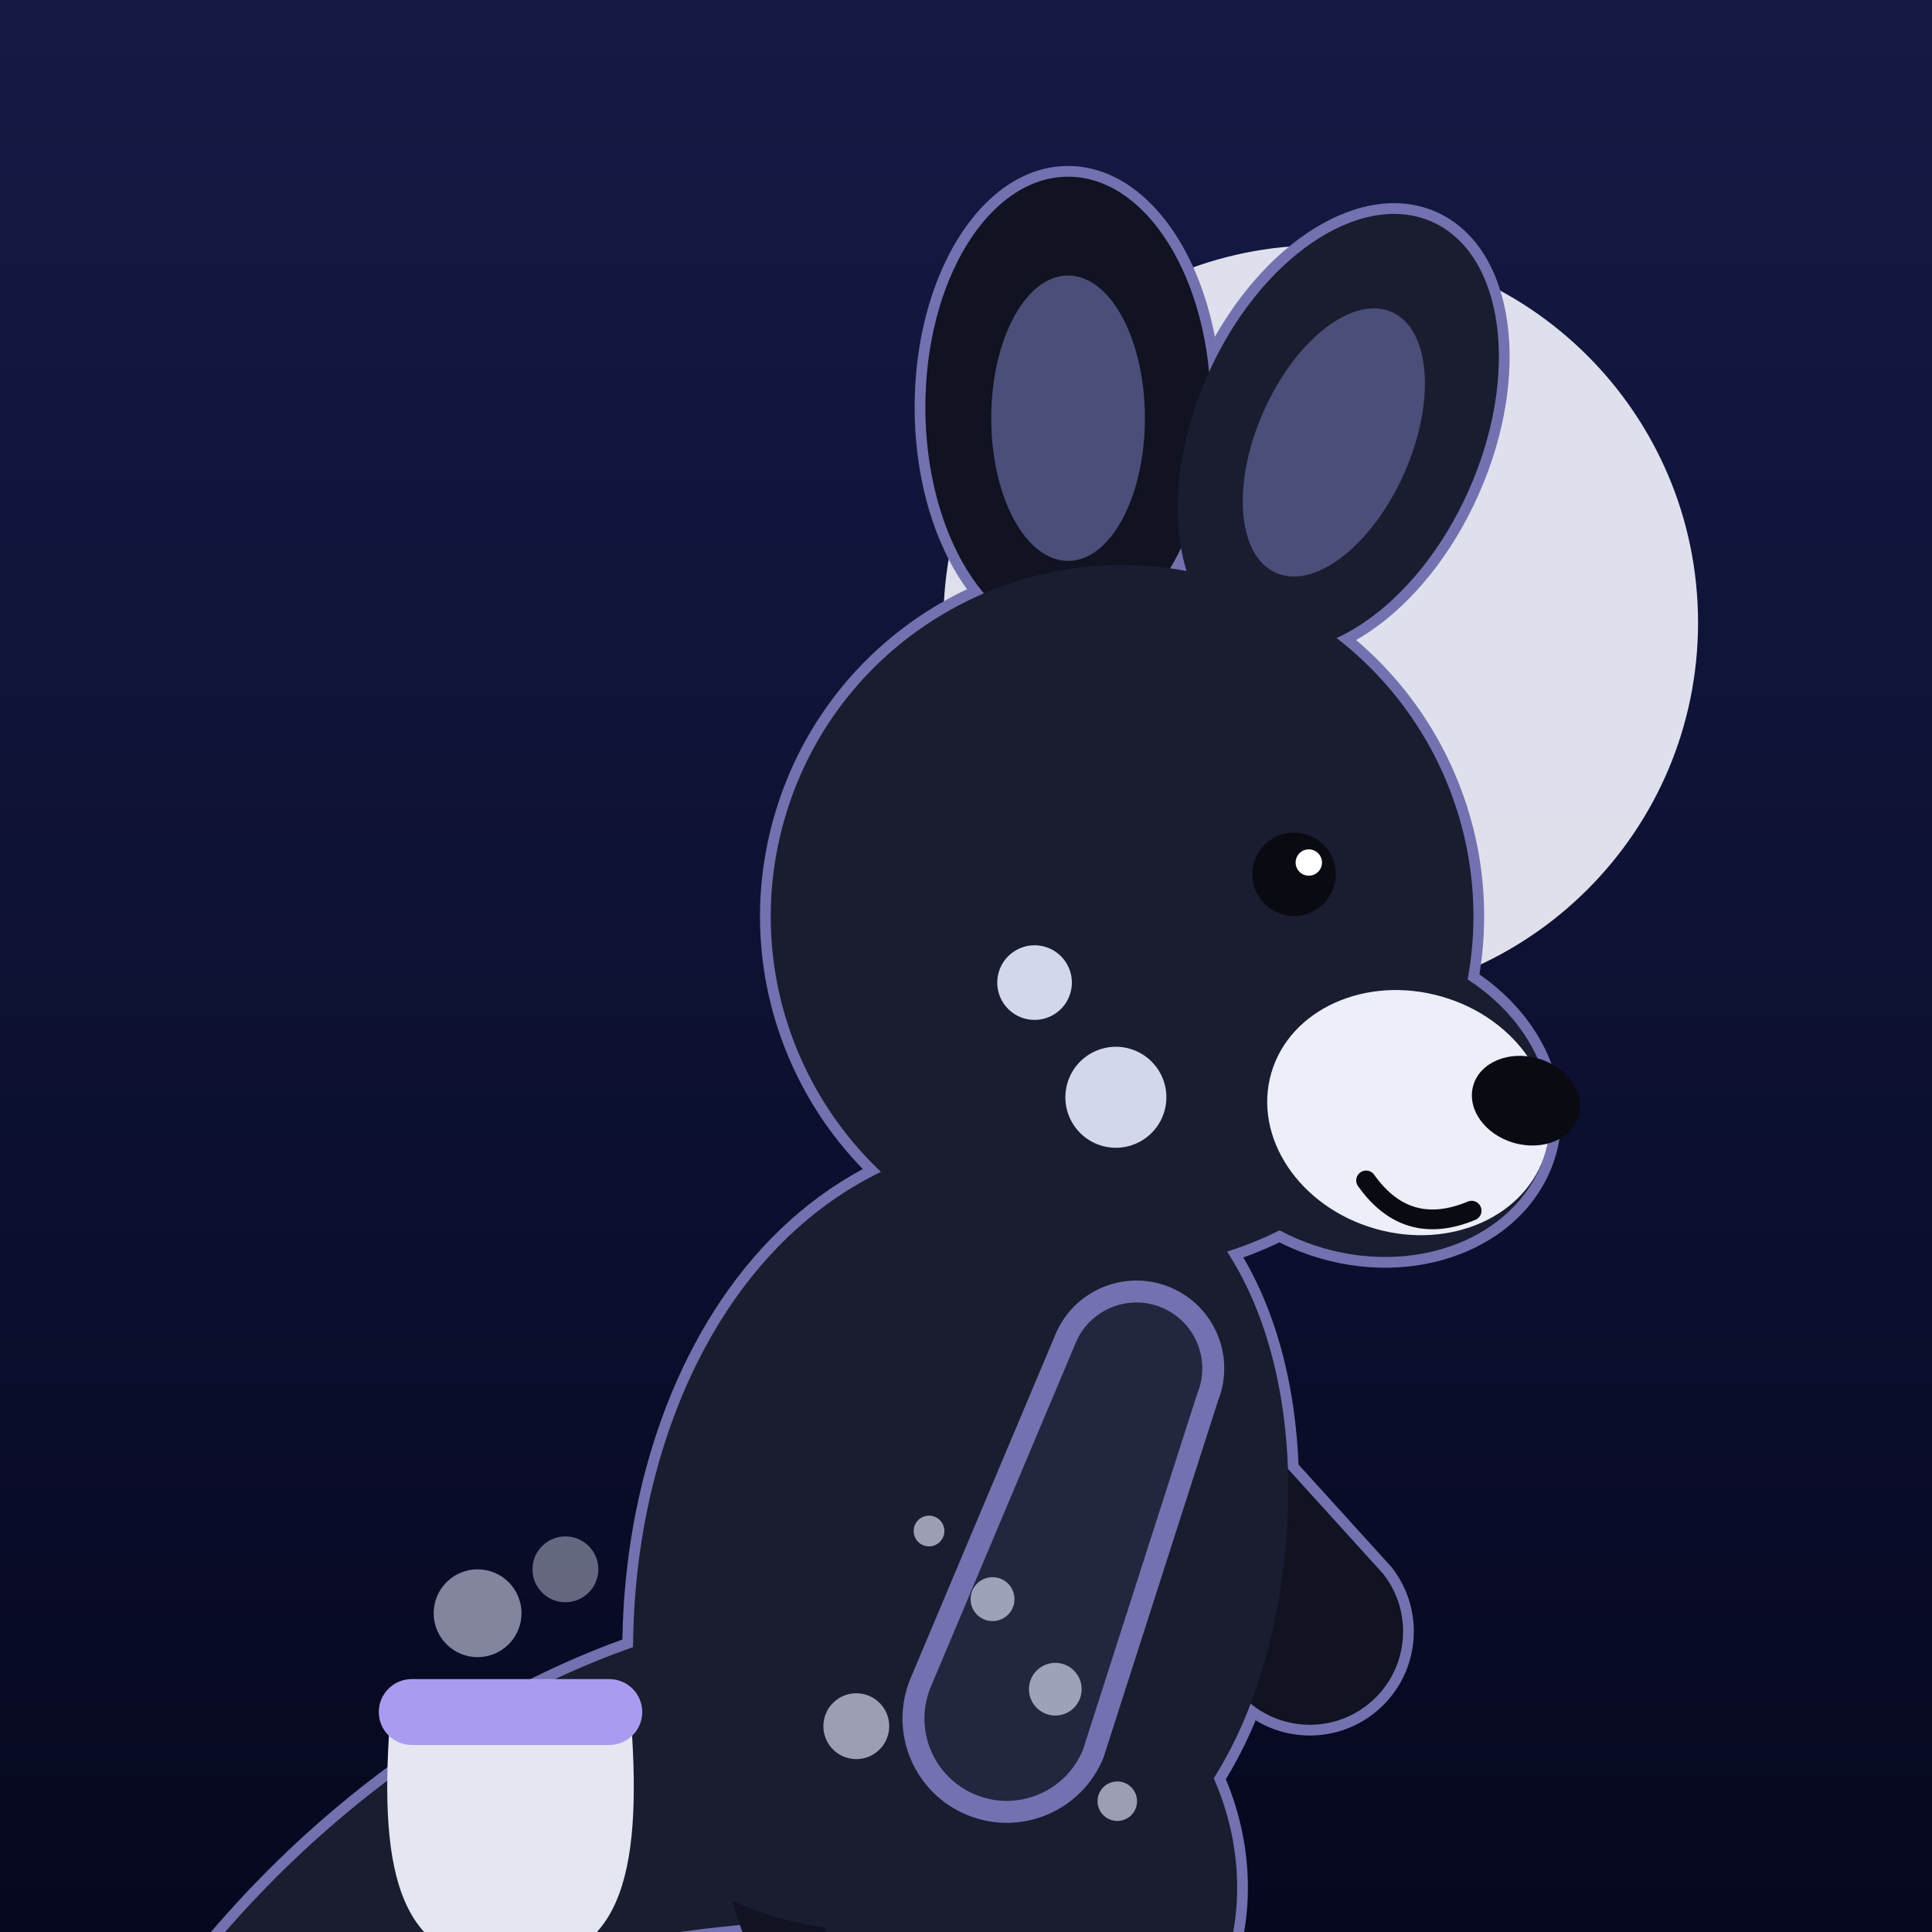
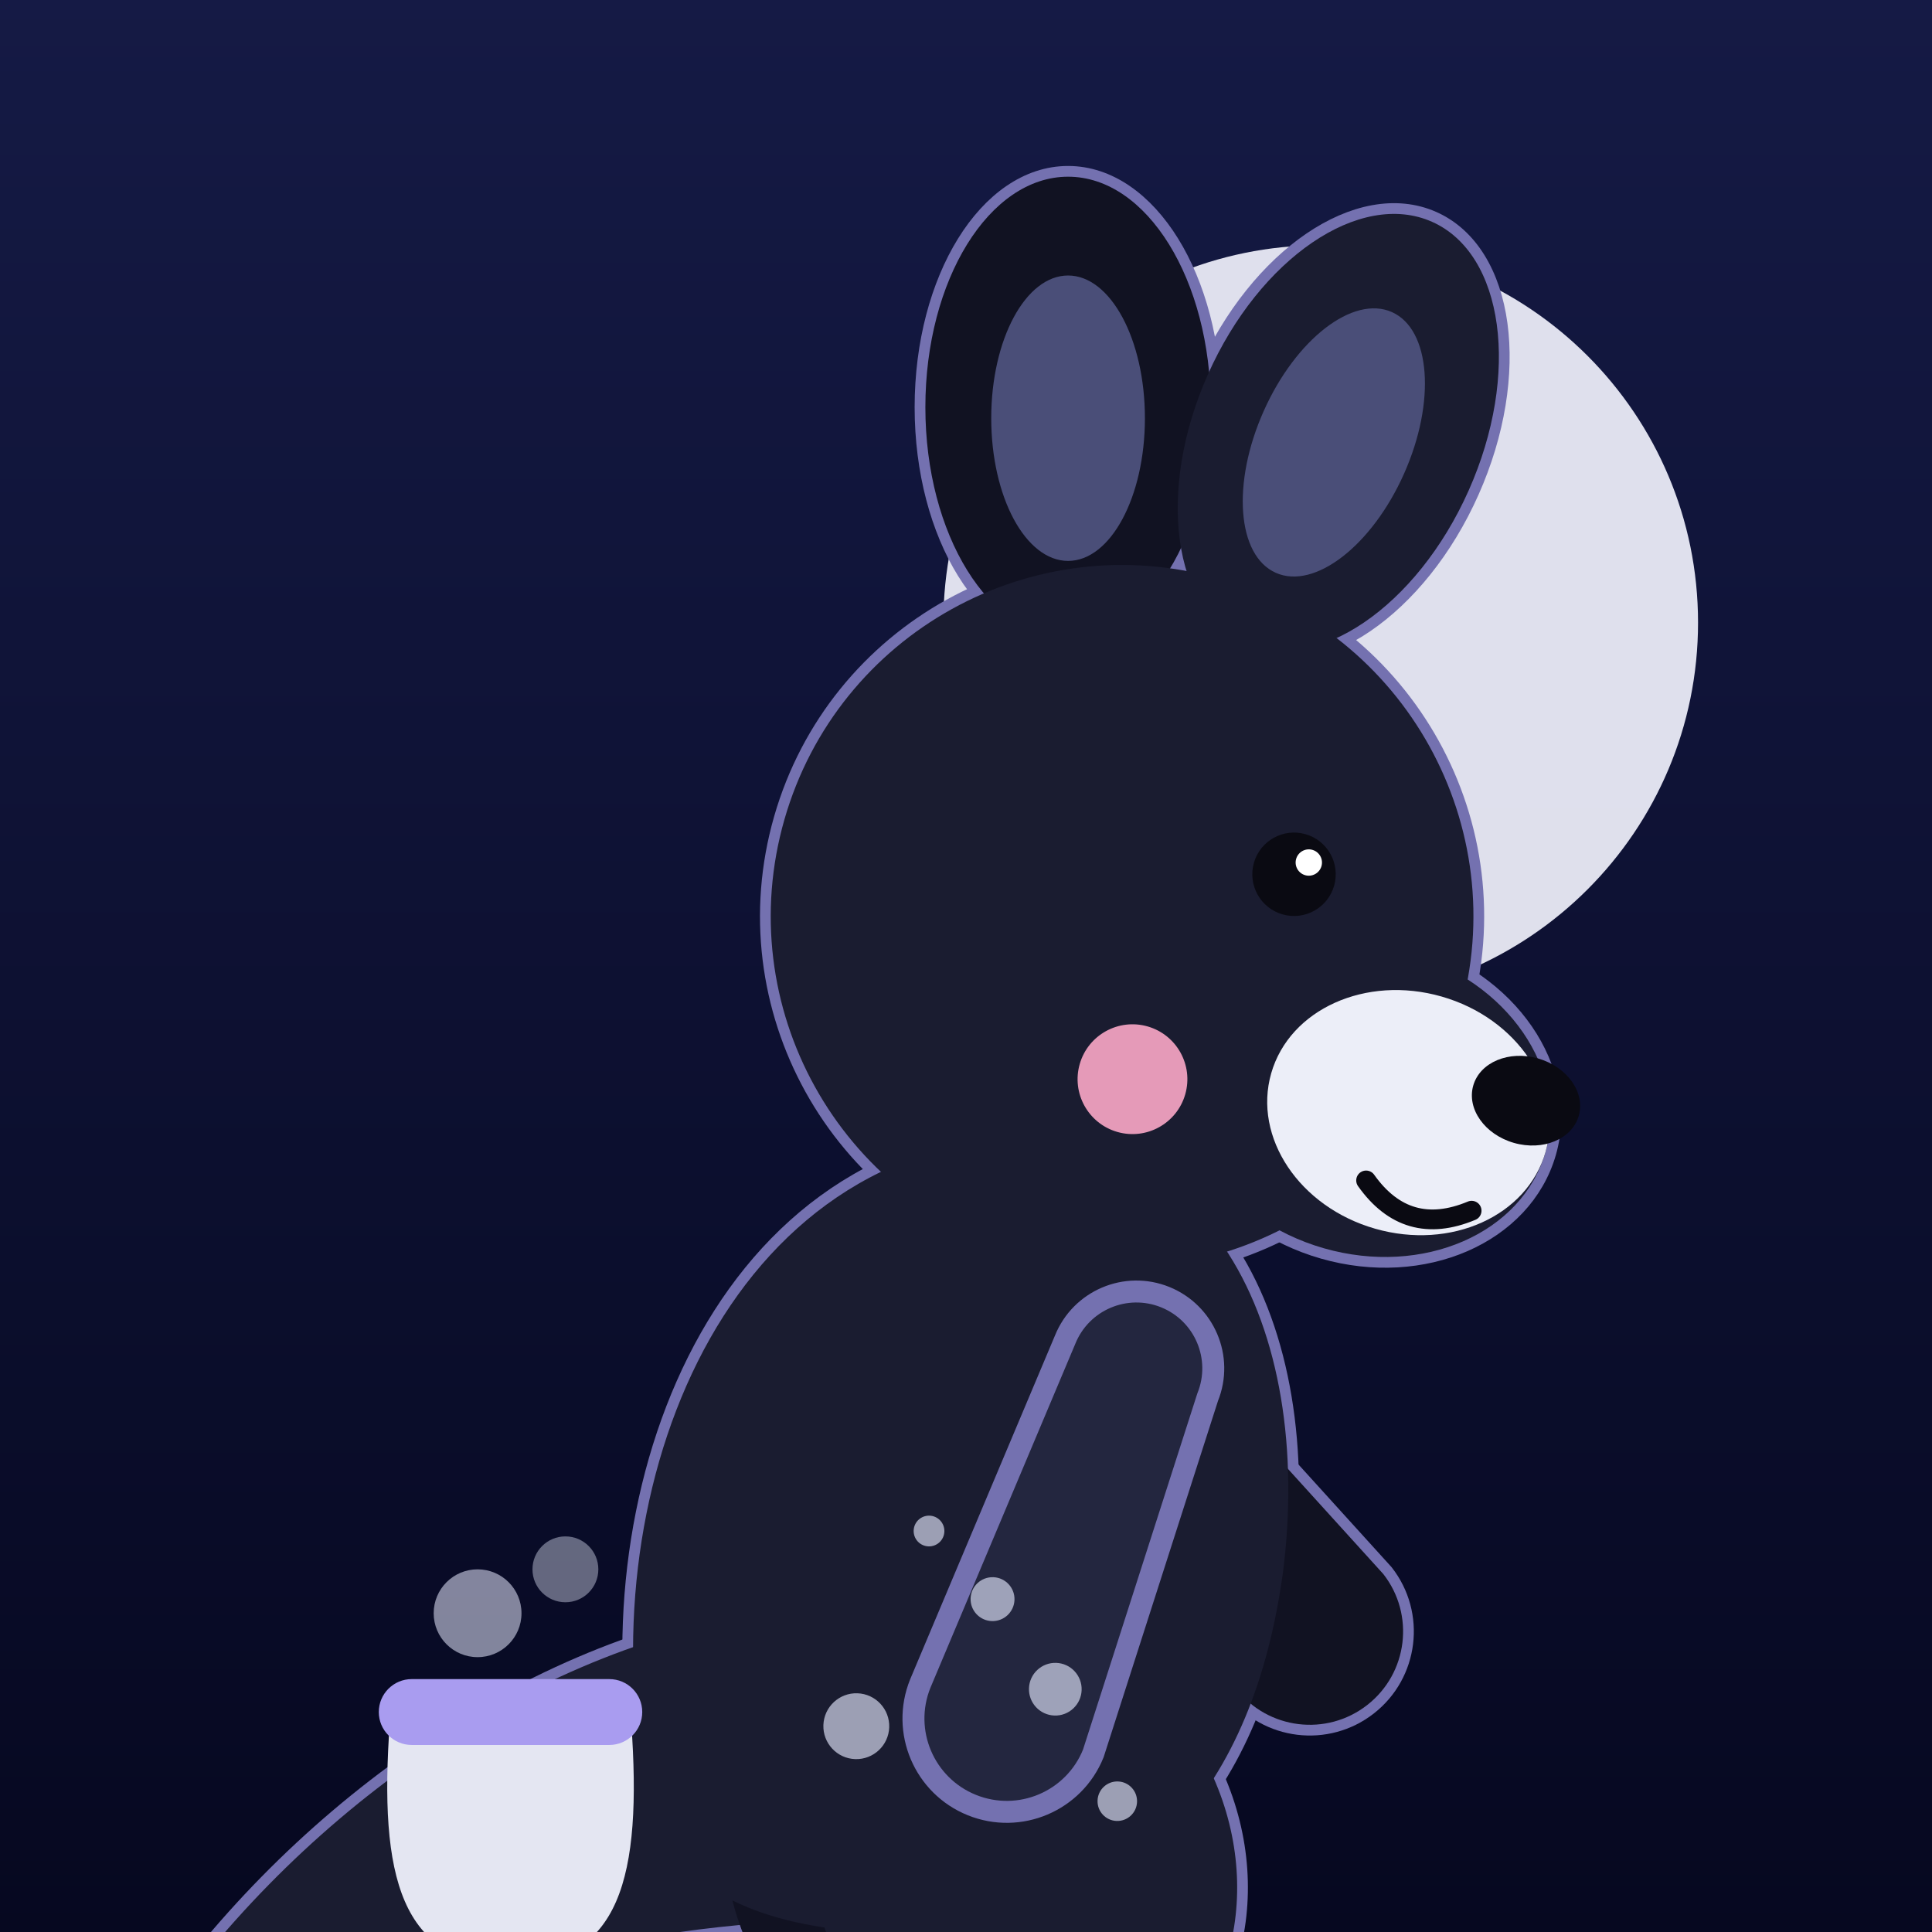
<svg xmlns="http://www.w3.org/2000/svg" viewBox="0 0 1024 1024" width="1024" height="1024" role="img" aria-label="App icon, Chalk-up">
  <defs>
    <clipPath id="ic-chalk-1024">
      <rect width="1024" height="1024" rx="0" />
    </clipPath>
    <linearGradient id="ib-chalk-1024" x1="0" y1="0" x2="0" y2="1">
      <stop offset="0" stop-color="#151A45" />
      <stop offset="1" stop-color="#060820" />
    </linearGradient>
  </defs>
  <g clip-path="url(#ic-chalk-1024)">
    <rect width="1024" height="1024" fill="url(#ib-chalk-1024)" />
    <circle cx="700" cy="330" r="200" fill="#E9EAF6" opacity=".95" />
    <circle cx="630" cy="290" r="34" fill="#CFD1E6" />
    <svg x="0" y="0" width="1024" height="1024" viewBox="-84 -168 176 176" preserveAspectRatio="xMidYMid slice">
      <g fill="#7471B0" stroke="#7471B0" stroke-width="1.956" stroke-linejoin="round">
        <g transform="translate(0 0)">
          <g data-part="body" transform="translate(0 0) rotate(2)">
            <g data-part="tail" transform="translate(-18 -4) rotate(-6)">
              <g>
                <path d="M4 -16 C-18 -14 -40 0 -54 18 C-58 24 -53 30 -47 26 C-32 16 -16 12 4 12Z" />
              </g>
            </g>
            <g data-part="thighFar" transform="translate(-4 -12) rotate(4)">
              <g data-part="shinFar" transform="translate(12 28) rotate(10)">
                <g>
                  <path d="M-6 0 L-5 16 A5 5 0 0 0 5 16 L6 0 A6 6 0 0 0 -6 0Z" />
                </g>
                <g data-part="shoeFar" transform="translate(0 20) rotate(-14)">
                  <g>
                    <g transform="scale(1.2)">
-                       <path d="M-6 -8 C-10 -2 -9 8 -2 10 L24 10 C31 10 34 5 30 1 C25 -4 14 -4 8 -9 C3 -12 -3 -12 -6 -8Z" fill="#E4E6F2" />
+                       <path d="M-6 -12 C-12 -10 -13 4 -9 11 C-2 13 8 10 16 10 C22 10 27 12 30 11 C33 9 31 3 26 0 C20 -4 12 -6 7 -11 C3 -15 -2 -14 -6 -12Z" fill="#0B0C16" />
                    </g>
                  </g>
                </g>
              </g>
              <g>
                <ellipse cx="6" cy="12" rx="19" ry="22" transform="rotate(-20 6 12)" />
              </g>
            </g>
            <g data-part="armFar" transform="translate(12 -46) rotate(-40)">
              <g>
                <path d="M-7 0 L-7.5 34 A8.5 8.5 0 0 0 9.5 34 L7 0 A7 7 0 0 0 -7 0Z" />
              </g>
            </g>
            <g>
              <path d="M-24 0 C-32 -24 -24 -58 2 -64 C24 -68 34 -48 32 -26 C30 -6 20 6 2 8 C-12 9 -20 6 -24 0Z" />
            </g>
            <g data-part="head" transform="translate(8 -56) rotate(14)">
              <g data-part="earFar" transform="translate(-12 -54) rotate(-16)">
                <g>
                  <ellipse cx="0" cy="-20" rx="13" ry="21" />
                </g>
              </g>
              <g>
                <circle cx="0" cy="-30" r="32" />
                <ellipse cx="26" cy="-20" rx="17" ry="14" />
              </g>
              <g data-part="earNear" transform="translate(4 -58) rotate(8)">
                <g>
                  <ellipse cx="0" cy="-20" rx="13" ry="21" />
                </g>
              </g>
            </g>
            <g data-part="thighNear" transform="translate(2 -10) rotate(-6)">
              <g data-part="shinNear" transform="translate(12 28) rotate(18)">
                <g>
                  <path d="M-6 0 L-5 16 A5 5 0 0 0 5 16 L6 0 A6 6 0 0 0 -6 0Z" />
                </g>
                <g data-part="shoeNear" transform="translate(0 20) rotate(-12)">
                  <g>
                    <g transform="scale(1.2)">
-                       <path d="M-6 -8 C-10 -2 -9 8 -2 10 L24 10 C31 10 34 5 30 1 C25 -4 14 -4 8 -9 C3 -12 -3 -12 -6 -8Z" fill="#E4E6F2" />
+                       <path d="M-6 -12 C-12 -10 -13 4 -9 11 C-2 13 8 10 16 10 C22 10 27 12 30 11 C33 9 31 3 26 0 C20 -4 12 -6 7 -11 C3 -15 -2 -14 -6 -12Z" fill="#0B0C16" />
                    </g>
                  </g>
                </g>
              </g>
              <g>
                <ellipse cx="6" cy="12" rx="19" ry="22" transform="rotate(-20 6 12)" />
              </g>
            </g>
            <g data-part="armNear" transform="translate(18 -44) rotate(20)">
              <g>
                <path d="M-7 0 L-7.5 34 A8.5 8.5 0 0 0 9.5 34 L7 0 A7 7 0 0 0 -7 0Z" />
              </g>
            </g>
          </g>
        </g>
      </g>
      <g transform="translate(0 0)">
        <g data-part="body" transform="translate(0 0) rotate(2)">
          <g data-part="tail" transform="translate(-18 -4) rotate(-6)">
            <g fill="#1A1C30">
              <path d="M4 -16 C-18 -14 -40 0 -54 18 C-58 24 -53 30 -47 26 C-32 16 -16 12 4 12Z" />
            </g>
          </g>
          <g data-part="thighFar" transform="translate(-4 -12) rotate(4)">
            <g data-part="shinFar" transform="translate(12 28) rotate(10)">
              <g fill="#111222">
                <path d="M-6 0 L-5 16 A5 5 0 0 0 5 16 L6 0 A6 6 0 0 0 -6 0Z" />
              </g>
              <g data-part="shoeFar" transform="translate(0 20) rotate(-14)">
                <g fill="#1A1C30">
                  <g transform="scale(1.2)">
-                     <path d="M-6 -8 C-10 -2 -9 8 -2 10 L24 10 C31 10 34 5 30 1 C25 -4 14 -4 8 -9 C3 -12 -3 -12 -6 -8Z" fill="#E4E6F2" />
+                     <path d="M-6 -12 C-12 -10 -13 4 -9 11 C-2 13 8 10 16 10 C22 10 27 12 30 11 C33 9 31 3 26 0 C20 -4 12 -6 7 -11 C3 -15 -2 -14 -6 -12Z" fill="#0B0C16" />
                    <g data-detail="">
-                       <path d="M-7 4 C-7 9 -4 10.5 -1 10.5 L25 10.5 C30 10.5 33 7 32 3" fill="none" stroke="#2A2D45" stroke-width="3.4" stroke-linecap="round" />
-                       <path d="M4 -8 L10 4" stroke="#A99CF0" stroke-width="3.2" stroke-linecap="round" />
+                       <path d="M-7 -10 L-12 -17 C-12 -20 -8 -21 -6 -19 L-3 -12Z" fill="#A99CF0" />
+                       <path d="M-5 -10 C-10 -7 -10 2 -7 6 C0 7 9 5 16 6 C19 4 20 1 19 -2 C14 -4 9 -7 6 -10 C2 -13 -2 -12 -5 -10Z" fill="#A99CF0" />
+                       <path d="M0 -11 L3 4 M7 -8 L10 5" stroke="#ECEEF8" stroke-width="3.4" stroke-linecap="round" />
                    </g>
                  </g>
                </g>
              </g>
            </g>
            <g fill="#111222">
              <ellipse cx="6" cy="12" rx="19" ry="22" transform="rotate(-20 6 12)" />
            </g>
          </g>
          <g data-part="armFar" transform="translate(12 -46) rotate(-40)">
            <g fill="#111222">
              <path d="M-7 0 L-7.5 34 A8.5 8.5 0 0 0 9.5 34 L7 0 A7 7 0 0 0 -7 0Z" />
            </g>
          </g>
          <g fill="#1A1C30">
            <path d="M-24 0 C-32 -24 -24 -58 2 -64 C24 -68 34 -48 32 -26 C30 -6 20 6 2 8 C-12 9 -20 6 -24 0Z" />
          </g>
          <g data-part="head" transform="translate(8 -56) rotate(14)">
            <g data-part="earFar" transform="translate(-12 -54) rotate(-16)">
              <g fill="#111222">
                <ellipse cx="0" cy="-20" rx="13" ry="21" />
                <g data-detail="">
                  <ellipse cx="0" cy="-19" rx="7" ry="13" fill="#4A4E78" />
                </g>
              </g>
            </g>
            <g fill="#1A1C30">
              <circle cx="0" cy="-30" r="32" />
              <ellipse cx="26" cy="-20" rx="17" ry="14" />
              <g data-detail="">
                <ellipse cx="30" cy="-20" rx="13" ry="11" fill="#ECEEF8" />
                <ellipse cx="40" cy="-24" rx="5" ry="4" fill="#0A0A12" />
                <path d="M28 -13 Q33 -9 38 -13" fill="none" stroke="#0A0A12" stroke-width="1.8" stroke-linecap="round" />
                <circle data-eye="" cx="14" cy="-38" r="3.8" fill="#0A0A12" />
                <circle data-glint="" cx="15" cy="-39.4" r="1.2" fill="#fff" />
-                 <circle cx="4" cy="-14" r="4.6" fill="#D3D7EC" />
-                 <circle cx="-6" cy="-22" r="3.4" fill="#D3D7EC" />
+                 <circle data-blush="" cx="5" cy="-16" r="5" fill="#E59AB8" />
              </g>
            </g>
            <g data-part="earNear" transform="translate(4 -58) rotate(8)">
              <g fill="#1A1C30">
                <ellipse cx="0" cy="-20" rx="13" ry="21" />
                <g data-detail="">
                  <ellipse cx="0" cy="-19" rx="7" ry="13" fill="#4A4E78" />
                </g>
              </g>
            </g>
          </g>
          <g data-part="thighNear" transform="translate(2 -10) rotate(-6)">
            <g data-part="shinNear" transform="translate(12 28) rotate(18)">
              <g fill="#1A1C30">
                <path d="M-6 0 L-5 16 A5 5 0 0 0 5 16 L6 0 A6 6 0 0 0 -6 0Z" />
              </g>
              <g data-part="shoeNear" transform="translate(0 20) rotate(-12)">
                <g fill="#1A1C30">
                  <g transform="scale(1.2)">
-                     <path d="M-6 -8 C-10 -2 -9 8 -2 10 L24 10 C31 10 34 5 30 1 C25 -4 14 -4 8 -9 C3 -12 -3 -12 -6 -8Z" fill="#E4E6F2" />
+                     <path d="M-6 -12 C-12 -10 -13 4 -9 11 C-2 13 8 10 16 10 C22 10 27 12 30 11 C33 9 31 3 26 0 C20 -4 12 -6 7 -11 C3 -15 -2 -14 -6 -12Z" fill="#0B0C16" />
                    <g data-detail="">
-                       <path d="M-7 4 C-7 9 -4 10.5 -1 10.5 L25 10.5 C30 10.5 33 7 32 3" fill="none" stroke="#2A2D45" stroke-width="3.4" stroke-linecap="round" />
-                       <path d="M4 -8 L10 4" stroke="#A99CF0" stroke-width="3.2" stroke-linecap="round" />
+                       <path d="M-7 -10 L-12 -17 C-12 -20 -8 -21 -6 -19 L-3 -12Z" fill="#A99CF0" />
+                       <path d="M-5 -10 C-10 -7 -10 2 -7 6 C0 7 9 5 16 6 C19 4 20 1 19 -2 C14 -4 9 -7 6 -10 C2 -13 -2 -12 -5 -10Z" fill="#A99CF0" />
+                       <path d="M0 -11 L3 4 M7 -8 L10 5" stroke="#ECEEF8" stroke-width="3.4" stroke-linecap="round" />
                    </g>
                  </g>
                </g>
              </g>
            </g>
            <g fill="#1A1C30">
              <ellipse cx="6" cy="12" rx="19" ry="22" transform="rotate(-20 6 12)" />
            </g>
          </g>
          <g data-part="armNear" transform="translate(18 -44) rotate(20)">
            <g fill="#23263F" stroke="#7471B0" stroke-width="2">
              <path d="M-7 0 L-7.5 34 A8.5 8.5 0 0 0 9.5 34 L7 0 A7 7 0 0 0 -7 0Z" />
            </g>
            <g transform="translate(0 42) rotate(-20)">
              <g fill="#D3D7EC" opacity=".7">
                <circle cx="-10" cy="-6" r="3" />
                <circle cx="8" cy="-10" r="2.4" />
                <circle cx="2" cy="-18" r="2" />
                <circle cx="14" cy="0" r="1.8" />
                <circle cx="-4" cy="-24" r="1.4" />
              </g>
            </g>
          </g>
          <g transform="translate(-30 -14) rotate(-2)">
            <g transform="translate(-8 4)">
              <path d="M-11 0 C-12 14 -10 22 0 22 C10 22 12 14 11 0Z" fill="#E4E6F2" />
              <rect x="-12" y="-4" width="24" height="6" rx="3" fill="#A99CF0" />
              <circle cx="-3" cy="-10" r="4" fill="#D3D7EC" opacity=".6" />
              <circle cx="5" cy="-14" r="3" fill="#D3D7EC" opacity=".45" />
            </g>
          </g>
        </g>
      </g>
    </svg>
  </g>
</svg>
